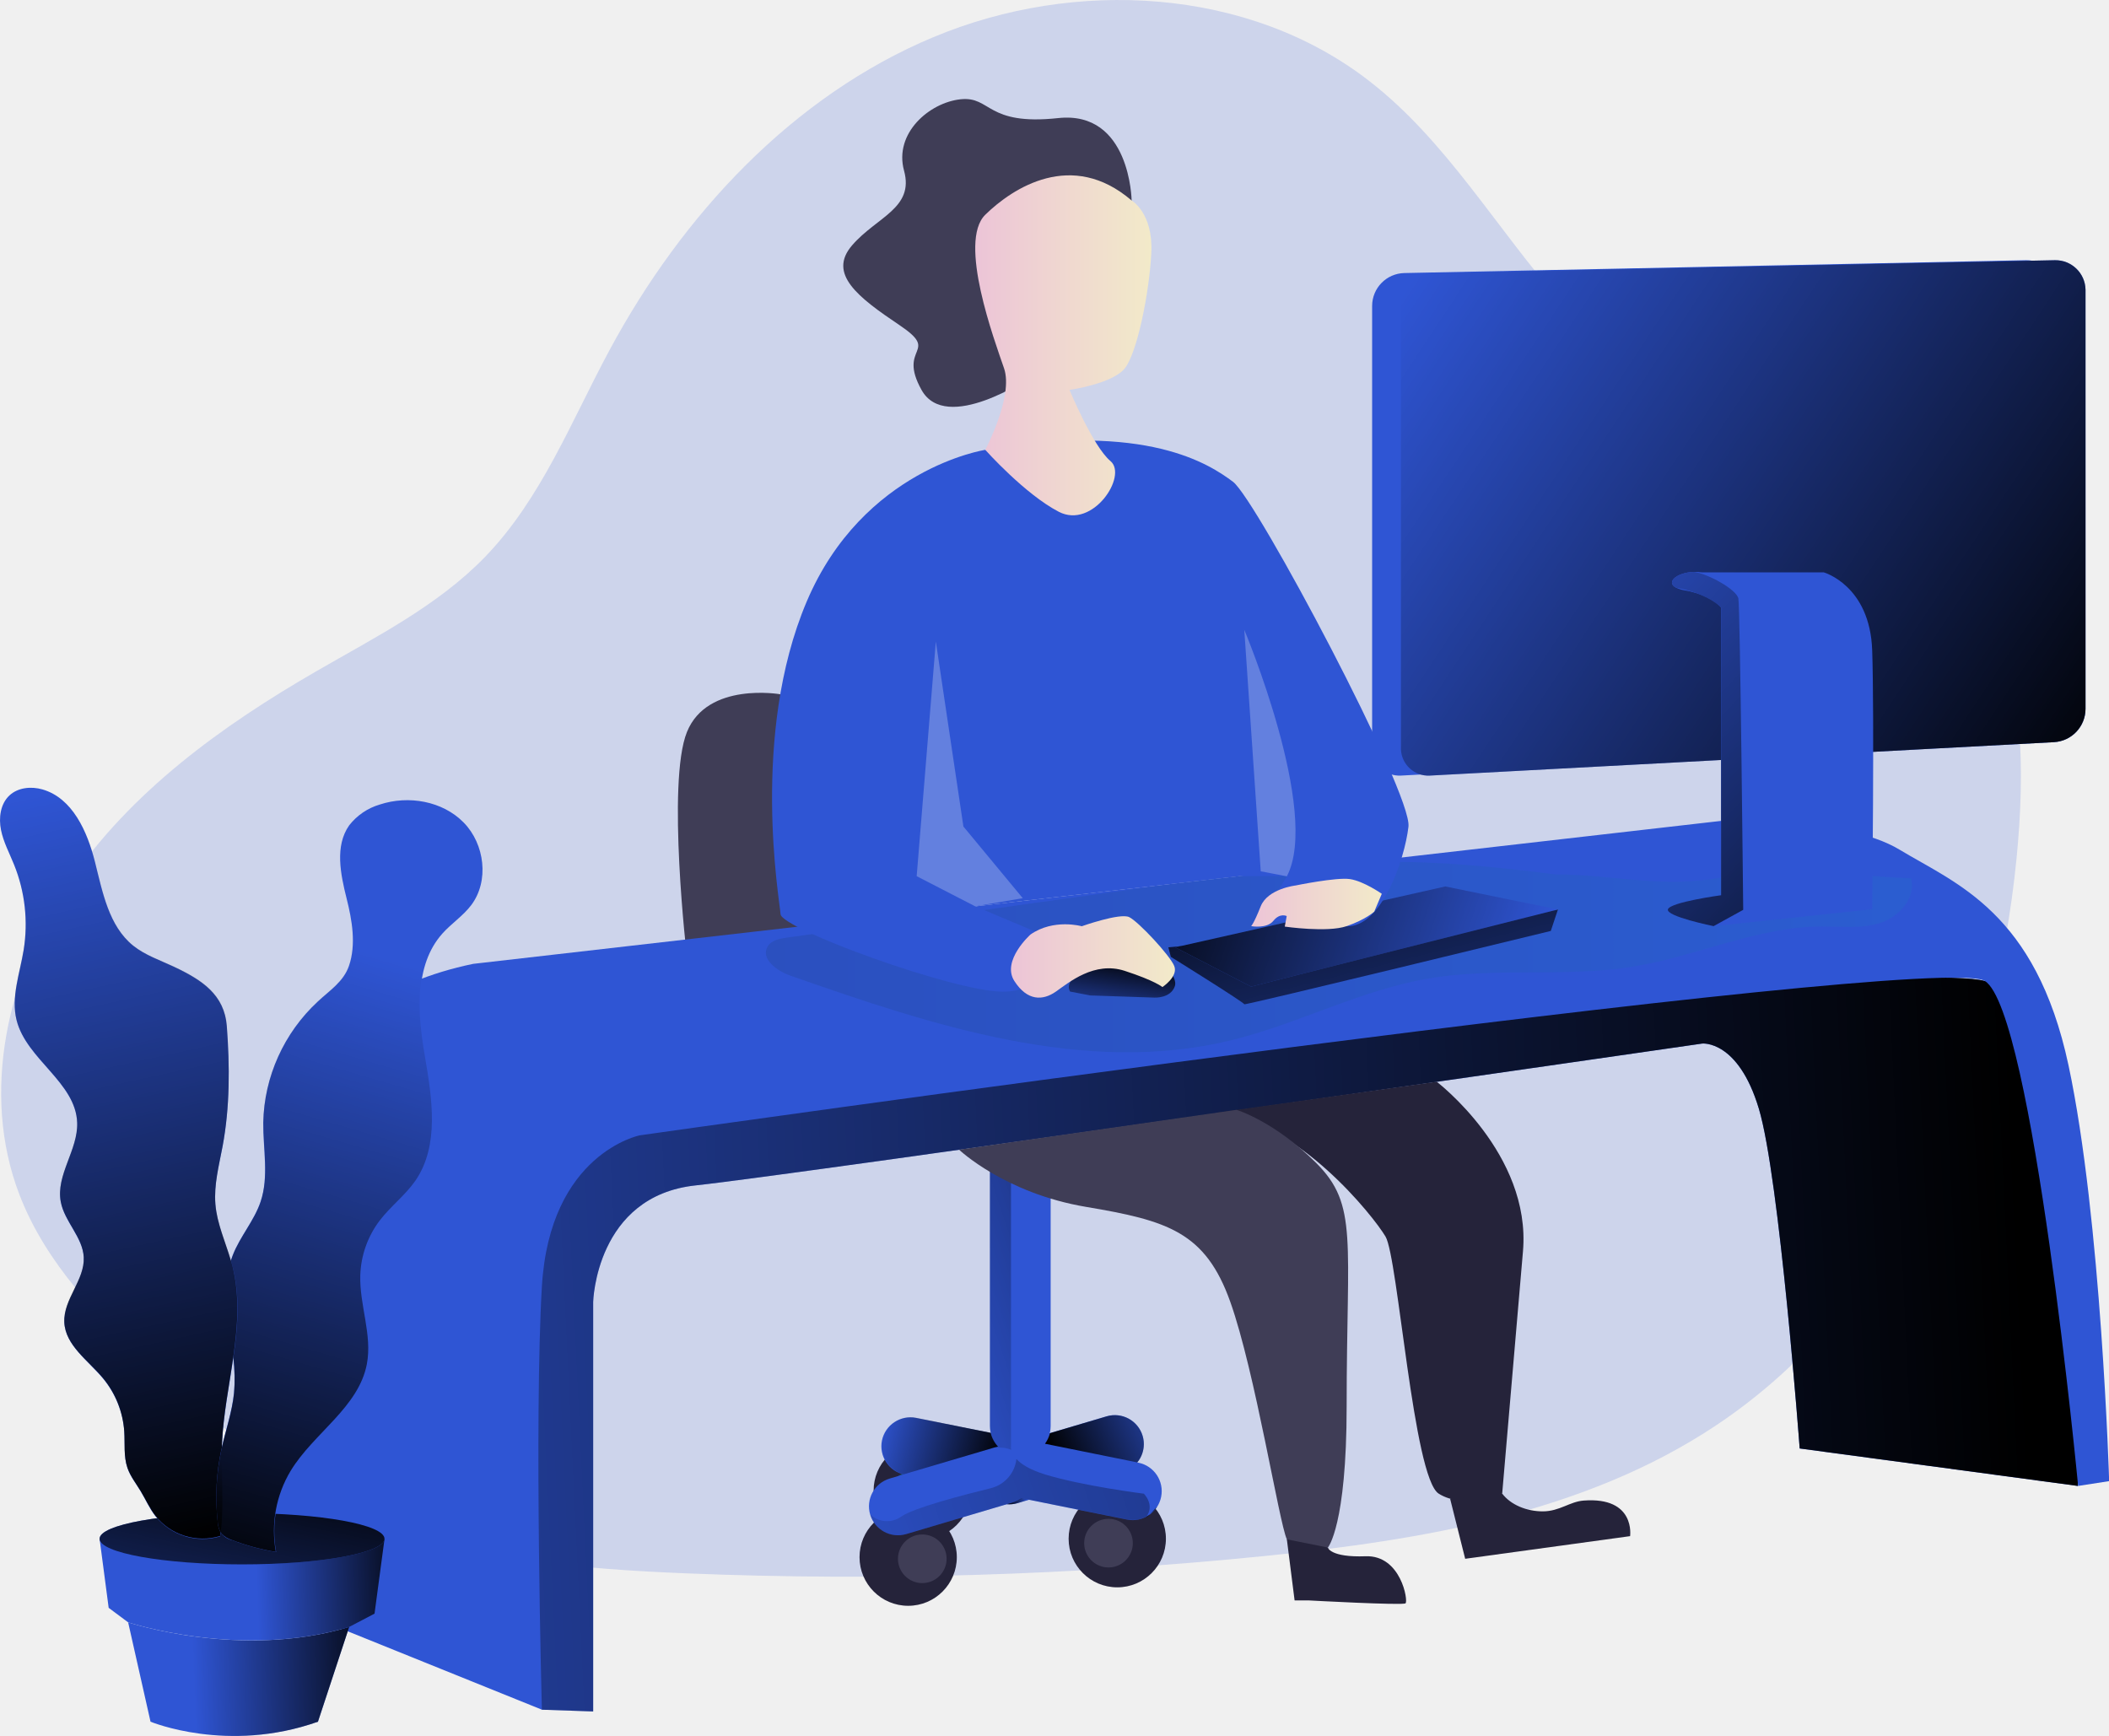
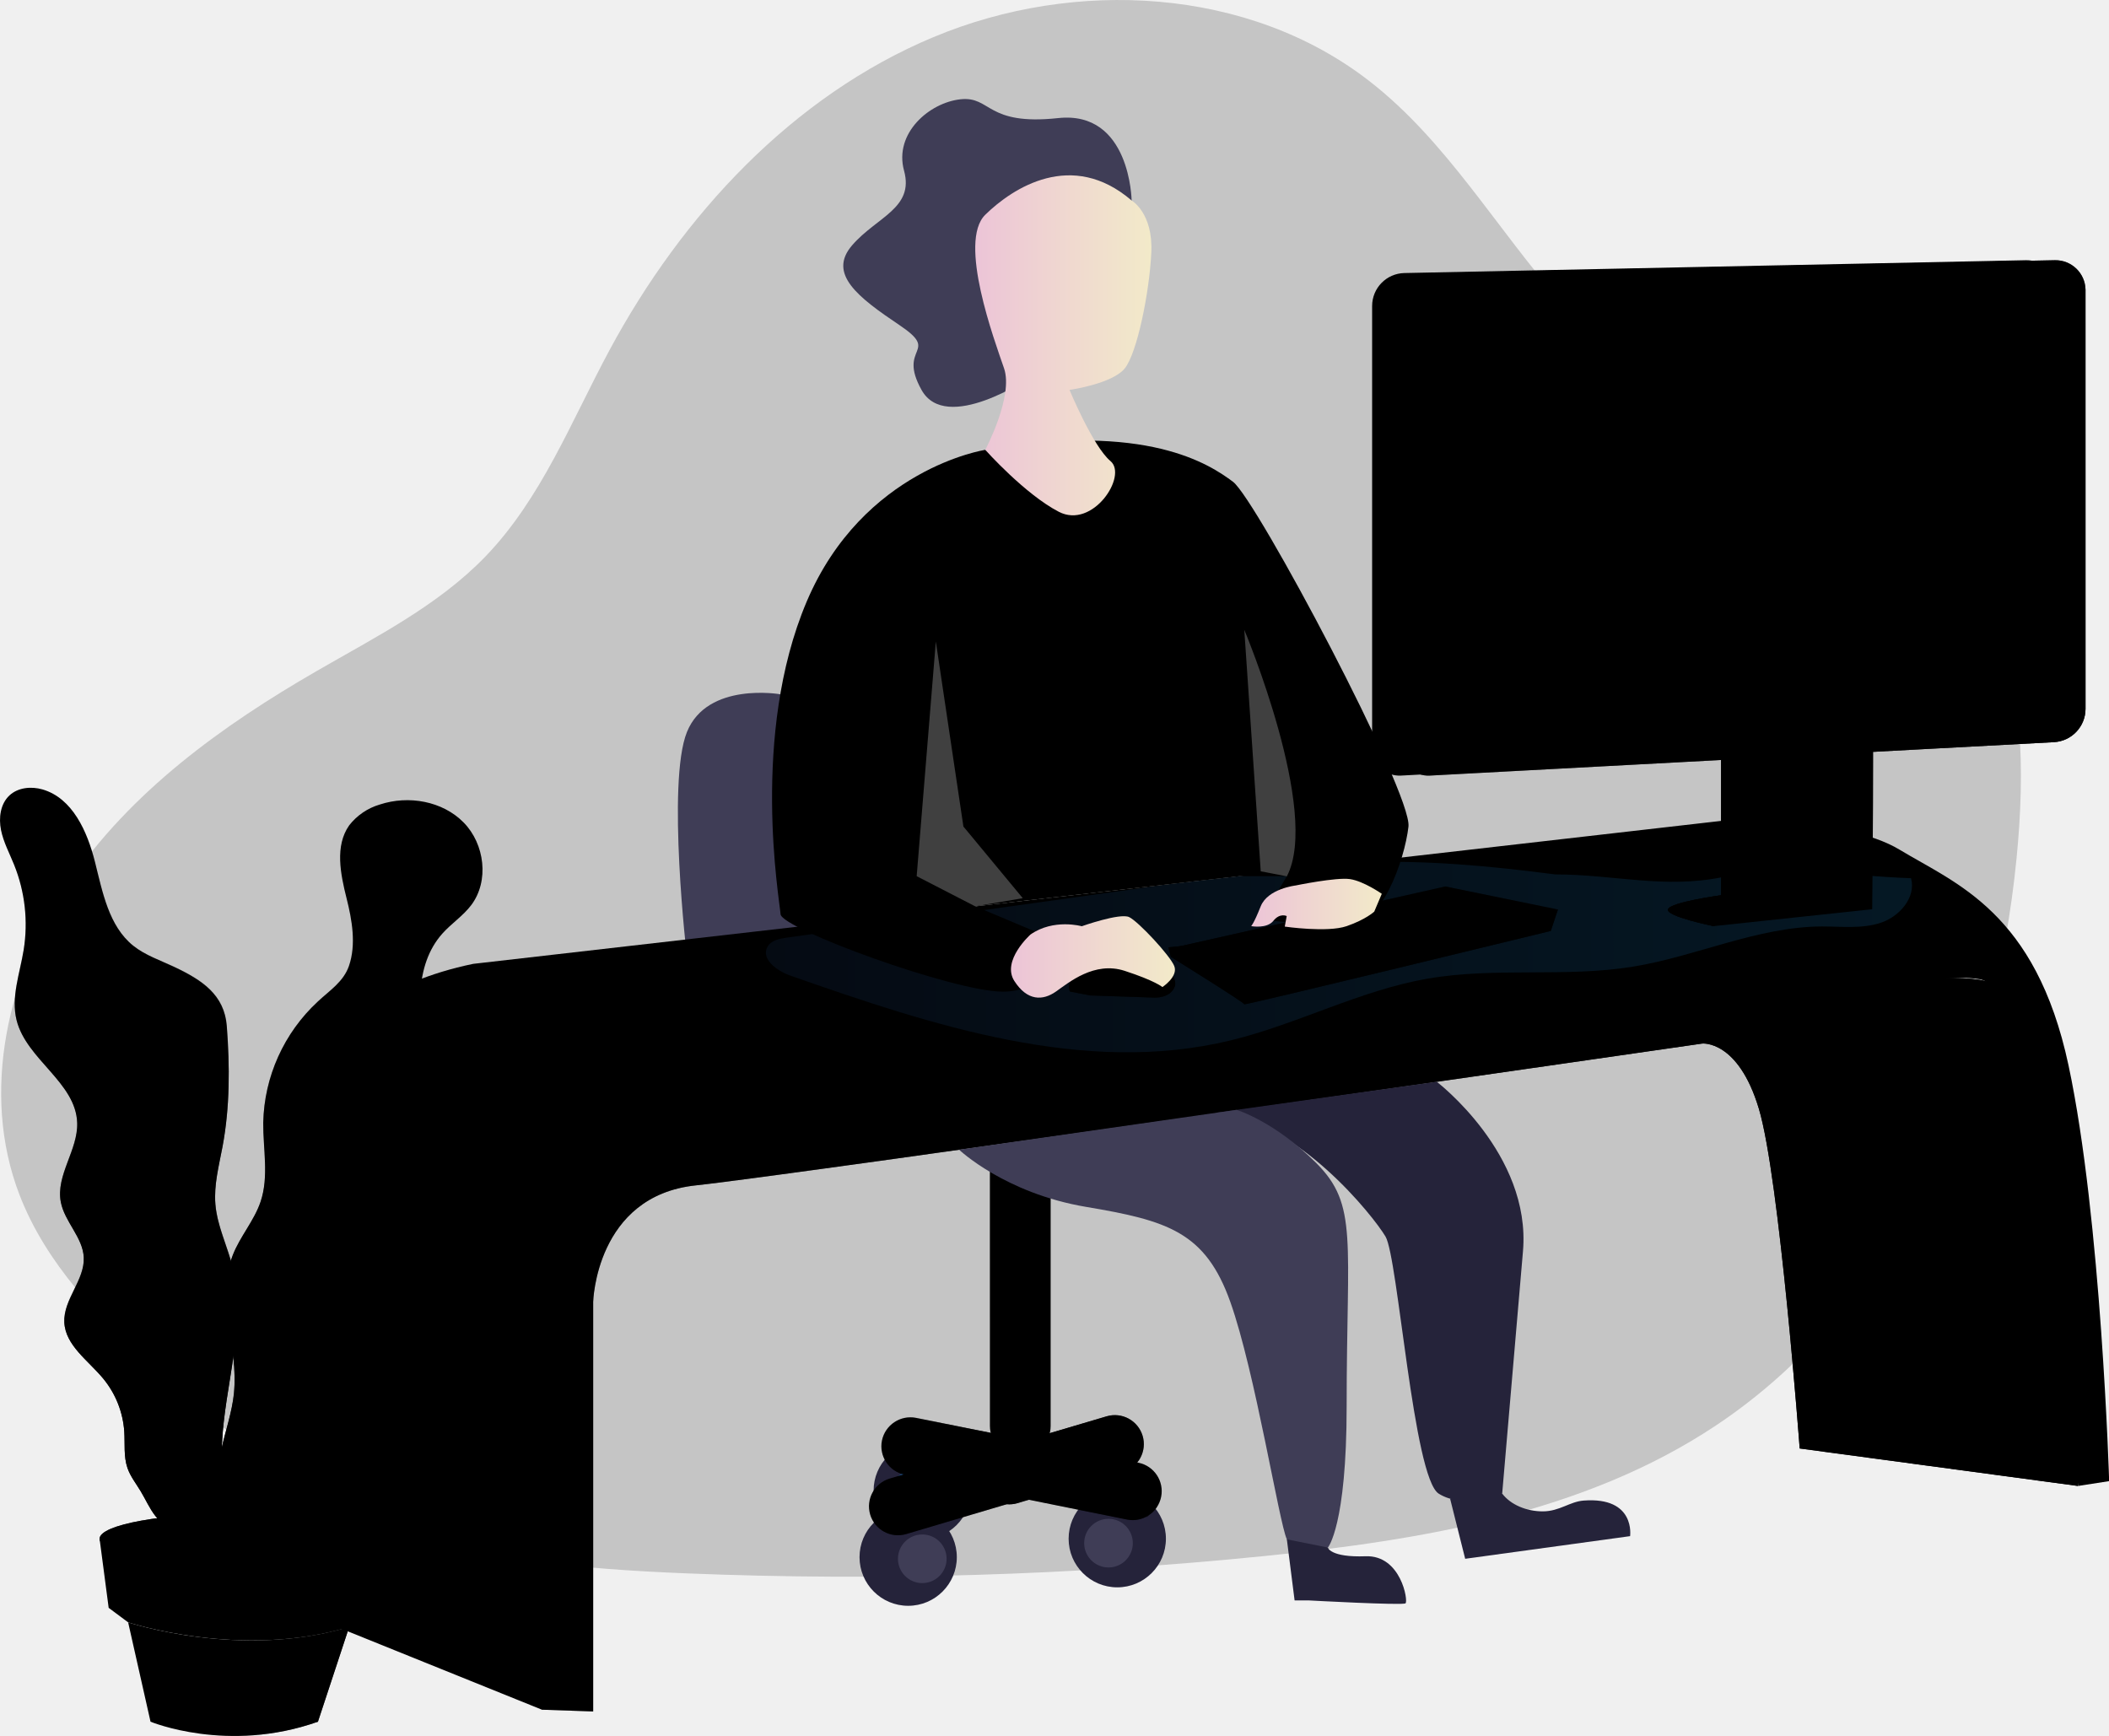
<svg xmlns="http://www.w3.org/2000/svg" xmlns:xlink="http://www.w3.org/1999/xlink" id="Layer_1" data-name="Layer 1" width="726.63" height="598.15" viewBox="0 0 726.63 598.15">
  <defs>
    <linearGradient id="linear-gradient" x1="362.32" y1="84.46" x2="379.08" y2="84.46" gradientTransform="matrix(1, 0, 0, -1, -55.95, 599.59)" gradientUnits="userSpaceOnUse">
      <stop offset="0" stop-color="#183866" />
      <stop offset="1" stop-color="#1a7fc1" />
    </linearGradient>
    <linearGradient id="linear-gradient-2" x1="402.86" y1="82.34" x2="410.55" y2="82.34" gradientTransform="matrix(1, 0, 0, -1, -55.95, 599.59)" gradientUnits="userSpaceOnUse">
      <stop offset="0" />
      <stop offset="0.99" stop-opacity="0" />
    </linearGradient>
    <linearGradient id="linear-gradient-3" x1="420.02" y1="95.05" x2="465.77" y2="115.48" xlink:href="#linear-gradient-2" />
    <linearGradient id="linear-gradient-4" x1="419.3" y1="154.46" x2="363.69" y2="135.81" xlink:href="#linear-gradient-2" />
    <linearGradient id="linear-gradient-5" x1="450.15" y1="94.12" x2="307.62" y2="46.31" xlink:href="#linear-gradient-2" />
    <linearGradient id="linear-gradient-6" x1="454.97" y1="79.65" x2="450.03" y2="77.99" xlink:href="#linear-gradient-2" />
    <linearGradient id="linear-gradient-7" x1="400.43" y1="93.82" x2="357.12" y2="105.59" xlink:href="#linear-gradient-2" />
    <linearGradient id="linear-gradient-8" x1="399.81" y1="101.15" x2="399.81" y2="101.15" xlink:href="#linear-gradient-2" />
    <linearGradient id="linear-gradient-11" x1="752.82" y1="149.25" x2="-22.22" y2="111.97" xlink:href="#linear-gradient-2" />
    <linearGradient id="linear-gradient-12" x1="319.83" y1="269.82" x2="714.72" y2="269.82" xlink:href="#linear-gradient" />
    <linearGradient id="linear-gradient-13" x1="456.76" y1="268.17" x2="498.43" y2="435.22" gradientTransform="matrix(1, 0, 0, 1, 0, 0)" xlink:href="#linear-gradient-2" />
    <linearGradient id="linear-gradient-14" x1="388.4" y1="294.66" x2="528.43" y2="341.59" gradientTransform="matrix(1, 0, 0, 1, 0, 0)" xlink:href="#linear-gradient-2" />
    <linearGradient id="linear-gradient-15" x1="387.95" y1="329.7" x2="384.29" y2="356.31" gradientTransform="matrix(1, 0, 0, 1, 0, 0)" xlink:href="#linear-gradient-2" />
    <linearGradient id="linear-gradient-16" x1="189.55" y1="23.69" x2="121.95" y2="21.11" xlink:href="#linear-gradient-2" />
    <linearGradient id="linear-gradient-17" x1="199.83" y1="54.7" x2="143.82" y2="52.77" xlink:href="#linear-gradient-2" />
    <linearGradient id="linear-gradient-18" x1="90.26" y1="102.87" x2="61.93" y2="-33.61" gradientTransform="matrix(1, 0, 0, -1, -0.01, 600)" xlink:href="#linear-gradient-2" />
    <linearGradient id="linear-gradient-19" x1="133.44" y1="70.6" x2="76.41" y2="330.72" xlink:href="#linear-gradient-2" />
    <linearGradient id="linear-gradient-20" x1="136.63" y1="65.37" x2="129.97" y2="95.76" xlink:href="#linear-gradient-2" />
    <linearGradient id="linear-gradient-21" x1="128.63" y1="51.78" x2="192.61" y2="270.81" xlink:href="#linear-gradient-2" />
    <linearGradient id="linear-gradient-22" x1="391.94" y1="480.61" x2="452.67" y2="480.61" gradientTransform="matrix(1, 0, 0, -1, -55.95, 599.59)" gradientUnits="userSpaceOnUse">
      <stop offset="0" stop-color="#ecc4d7" />
      <stop offset="0.42" stop-color="#efd4d1" />
      <stop offset="1" stop-color="#f2eac9" />
    </linearGradient>
    <linearGradient id="linear-gradient-23" x1="404.28" y1="269.89" x2="460.78" y2="269.89" xlink:href="#linear-gradient-22" />
    <linearGradient id="linear-gradient-24" x1="487.03" y1="288.1" x2="532.04" y2="288.1" xlink:href="#linear-gradient-22" />
    <linearGradient id="linear-gradient-25" x1="786.69" y1="334.77" x2="536.94" y2="500.11" xlink:href="#linear-gradient-2" />
    <linearGradient id="linear-gradient-26" x1="743.88" y1="245.64" x2="570.27" y2="407.53" xlink:href="#linear-gradient-2" />
    <linearGradient id="linear-gradient-27" x1="452.25" y1="77.42" x2="450.57" y2="76.86" xlink:href="#linear-gradient-2" />
  </defs>
-   <path d="M537.74,103.94C515.56,78.71,498.39,48.59,471.88,28,430.24-4.41,370.31-7.57,321.62,12.79S235,74.19,210,120.66c-13.15,24.45-23.48,51.12-42.75,71.1-16.29,16.88-37.7,27.65-58,39.38C76.52,250,45,272.79,23.82,304.06S-6.83,376.4,6.71,411.64c9.13,23.78,27.52,42.7,46.36,59.83,22.17,20.14,46,39,73.5,51C161,537.4,199.22,540.61,236.7,542.13a1414.92,1414.92,0,0,0,199.16-6c54.18-5.46,110-14.78,155.33-44.95,63.5-42.25,96.24-119.66,103.61-195.57,3-30.36,2.24-61.91-9.48-90.08C657.29,138.15,581.66,153.91,537.74,103.94Z" transform="translate(-0.01 0)" fill="#2f55d4" opacity="0.18" style="isolation: isolate" />
+   <path d="M537.74,103.94C515.56,78.71,498.39,48.59,471.88,28,430.24-4.41,370.31-7.57,321.62,12.79S235,74.19,210,120.66c-13.15,24.45-23.48,51.12-42.75,71.1-16.29,16.88-37.7,27.65-58,39.38C76.52,250,45,272.79,23.82,304.06S-6.83,376.4,6.71,411.64c9.13,23.78,27.52,42.7,46.36,59.83,22.17,20.14,46,39,73.5,51C161,537.4,199.22,540.61,236.7,542.13a1414.92,1414.92,0,0,0,199.16-6c54.18-5.46,110-14.78,155.33-44.95,63.5-42.25,96.24-119.66,103.61-195.57,3-30.36,2.24-61.91-9.48-90.08C657.29,138.15,581.66,153.91,537.74,103.94Z" transform="translate(-0.01 0)" fill="#000000" opacity="0.18" style="isolation: isolate" />
  <path d="M268.86,239.22s-25.13-4.42-32.17,13,0,77.58,0,77.58l93.76,66.38Z" transform="translate(-0.01 0)" fill="#3f3d56" />
-   <path d="M387,507.15l-36.37,10.77a10,10,0,0,1-12.4-6.74h0a10,10,0,0,1,6.74-12.4L381.29,488a10,10,0,0,1,12.4,6.73h0A10,10,0,0,1,387,507.15Z" transform="translate(-0.01 0)" fill="#2f55d4" />
+   <path d="M387,507.15l-36.37,10.77a10,10,0,0,1-12.4-6.74h0a10,10,0,0,1,6.74-12.4L381.29,488a10,10,0,0,1,12.4,6.73h0A10,10,0,0,1,387,507.15Z" transform="translate(-0.01 0)" fill="#000000" />
  <circle cx="384.94" cy="530.18" r="16.76" fill="#25233a" />
  <circle cx="381.92" cy="531.71" r="8.38" fill="#3f3d56" />
  <circle cx="317.75" cy="513.62" r="16.76" fill="#25233a" />
  <path d="M323.13,515.13a8.38,8.38,0,1,1-8.38-8.38A8.38,8.38,0,0,1,323.13,515.13Z" transform="translate(-0.01 0)" fill="url(#linear-gradient)" />
  <circle cx="312.9" cy="536.54" r="16.76" fill="#25233a" />
  <path d="M326.15,537.1a8.38,8.38,0,1,1-8.38-8.38,8.38,8.38,0,0,1,8.38,8.38Z" transform="translate(-0.01 0)" fill="#3f3d56" />
-   <path d="M388.32,523.59l-76.65-15.47a10,10,0,0,1-7.8-11.76h0a10,10,0,0,1,11.75-7.8L392.27,504a10,10,0,0,1,7.8,11.76h0A10,10,0,0,1,388.32,523.59Z" transform="translate(-0.01 0)" fill="#2f55d4" />
-   <path d="M341.07,403.17H362v88.15a10.46,10.46,0,0,1-10.46,10.46h0a10.46,10.46,0,0,1-10.46-10.46V403.17Z" transform="translate(-0.01 0)" fill="#2f55d4" />
-   <path d="M348.58,517.8l-36.36,10.79a10,10,0,0,1-12.41-6.74h0a10,10,0,0,1,6.74-12.4l36.36-10.76a10,10,0,0,1,12.4,6.73h0A10,10,0,0,1,348.58,517.8Z" transform="translate(-0.01 0)" fill="#2f55d4" />
+   <path d="M388.32,523.59l-76.65-15.47a10,10,0,0,1-7.8-11.76h0a10,10,0,0,1,11.75-7.8L392.27,504a10,10,0,0,1,7.8,11.76h0A10,10,0,0,1,388.32,523.59Z" transform="translate(-0.01 0)" fill="#000000" />
+   <path d="M341.07,403.17H362v88.15a10.46,10.46,0,0,1-10.46,10.46h0a10.46,10.46,0,0,1-10.46-10.46V403.17Z" transform="translate(-0.01 0)" fill="#000000" />
+   <path d="M348.58,517.8l-36.36,10.79a10,10,0,0,1-12.41-6.74h0a10,10,0,0,1,6.74-12.4l36.36-10.76a10,10,0,0,1,12.4,6.73h0A10,10,0,0,1,348.58,517.8Z" transform="translate(-0.01 0)" fill="#000000" />
  <path d="M354.6,516.73l-4,1.19a9.94,9.94,0,0,1-3.68.37l1.67-.49a9.74,9.74,0,0,0,3.21-1.63Z" transform="translate(-0.01 0)" fill="url(#linear-gradient-2)" />
  <path d="M394.11,497.59a9.93,9.93,0,0,1-2.26,6.3l-31.8-6.43a10.29,10.29,0,0,0,1.7-3.64l19.59-5.8a10,10,0,0,1,12.38,6.84A10.12,10.12,0,0,1,394.11,497.59Z" transform="translate(-0.01 0)" fill="url(#linear-gradient-3)" />
  <path d="M341.34,493.7a10.59,10.59,0,0,1-.27-2.38V403.17h7.27v95a3.48,3.48,0,0,0,.07,1.4,9.47,9.47,0,0,0-3.48-.77,17.94,17.94,0,0,0-2.54,0l.52-.15C343.23,498.59,341.76,495.5,341.34,493.7Z" transform="translate(-0.01 0)" opacity="0.31" fill="url(#linear-gradient-4)" style="isolation: isolate" />
  <path d="M395.05,522.51a9.82,9.82,0,0,1-4.77,1.23,10.36,10.36,0,0,1-2-.2l-33.72-6.81-2.81-.56a9.74,9.74,0,0,1-3.21,1.63l-1.67.49-34.65,10.3a10,10,0,0,1-12.41-6.74,8.54,8.54,0,0,0,10.87.62c4.23-2.93,21.07-7.33,30.61-9.67a11.72,11.72,0,0,0,8.8-9.27,6.69,6.69,0,0,1,.12-.8c1.59,1.72,4.51,3.65,9.79,5.29,13,4,34.11,6.65,34.11,6.65S397.92,518.41,395.05,522.51Z" transform="translate(-0.01 0)" opacity="0.31" fill="url(#linear-gradient-5)" style="isolation: isolate" />
  <path d="M398.67,519.15a9.82,9.82,0,0,1-2.49,2.65C396.85,521.11,397.71,520.19,398.67,519.15Z" transform="translate(-0.01 0)" fill="url(#linear-gradient-6)" />
  <path d="M341.34,493.7a10.4,10.4,0,0,0,2.52,4.74c-.31.06-.63.14-.95.23L311.39,508a10,10,0,0,1,2.24-19.69,10.36,10.36,0,0,1,2,.2Z" transform="translate(-0.01 0)" fill="url(#linear-gradient-7)" />
  <path d="M343.86,498.44" transform="translate(-0.01 0)" fill="url(#linear-gradient-8)" />
  <path d="M343.86,498.44" transform="translate(-0.01 0)" fill="url(#linear-gradient-8)" />
  <path d="M343.86,498.44" transform="translate(-0.01 0)" fill="url(#linear-gradient-8)" />
  <path d="M389.9,69.09s-.41-31.08-25.32-28.4-23-7.61-33.64-6.48-23,11.63-19.45,24.6S302.1,74.68,293.6,84.52s2,17.89,16.32,27.51-.89,7.13,7.6,22.34,37.23-4.22,37.23-4.22Z" transform="translate(-0.01 0)" fill="#3f3d56" />
-   <path d="M186.71,589.1l17.67.6V448.59s.89-36.49,35.33-40.15,346.78-48.87,346.78-48.87S598.87,358.26,606,382s14.07,117.09,14.07,117.09L715.94,512S718.47,347.1,683.85,338s-487.37,37.27-487.37,37.27S162.9,550.41,186.71,589.1Z" transform="translate(-0.01 0)" fill="#2f55d4" />
+   <path d="M186.71,589.1l17.67.6V448.59s.89-36.49,35.33-40.15,346.78-48.87,346.78-48.87S598.87,358.26,606,382s14.07,117.09,14.07,117.09L715.94,512S718.47,347.1,683.85,338s-487.37,37.27-487.37,37.27S162.9,550.41,186.71,589.1Z" transform="translate(-0.01 0)" fill="#000000" />
  <path d="M186.71,589.1l17.67.6V448.59s.89-36.49,35.33-40.15,346.78-48.87,346.78-48.87S598.87,358.26,606,382s14.07,117.09,14.07,117.09L715.94,512S718.47,347.1,683.85,338s-487.37,37.27-487.37,37.27S162.9,550.41,186.71,589.1Z" transform="translate(-0.01 0)" fill="url(#linear-gradient-11)" />
-   <path d="M93.47,392.59s8.66-47.92,69.57-60.48L593,282.85s42.21-1.75,61.52,9.94,46.87,21.38,58.17,74.28,14,143.27,14,143.27L716,512S700.4,348.36,683.87,338s-463.46,53.2-463.46,53.2-31,6.17-33.7,52.11,0,145.78,0,145.78L93.47,551.45Z" transform="translate(-0.01 0)" fill="#2f55d4" />
+   <path d="M93.47,392.59s8.66-47.92,69.57-60.48L593,282.85s42.21-1.75,61.52,9.94,46.87,21.38,58.17,74.28,14,143.27,14,143.27L716,512S700.4,348.36,683.87,338s-463.46,53.2-463.46,53.2-31,6.17-33.7,52.11,0,145.78,0,145.78L93.47,551.45Z" transform="translate(-0.01 0)" fill="#000000" />
  <path d="M535.82,301.29c-22.25-2.9-44.68-5-67.1-4.15-16.85.66-33.59,3-50.3,5.33L271.05,323.08c-2.5.35-5.35.92-6.6,3.12-2.4,4.2,3.24,8.34,7.81,9.94,49,17.18,101.35,34.58,151.79,22.33,23.06-5.6,44.48-17.23,67.87-21.27s47.4-.32,70.74-4.13c21.94-3.58,42.83-13.75,65.07-13.85,6.82,0,13.84.88,20.31-1.28s12.19-8.76,10.4-15.34c-20.88-.73-44.32-4.59-64.8-.4C573.37,306.34,556.12,301.29,535.82,301.29Z" transform="translate(-0.01 0)" opacity="0.19" fill="url(#linear-gradient-12)" style="isolation: isolate" />
-   <path d="M402.55,326.41l.86,3.29s25.46,15.83,25.3,16.34,105.61-25.27,105.61-25.27l2.46-7.4Z" transform="translate(-0.01 0)" fill="#2f55d4" />
+   <path d="M402.55,326.41l.86,3.29s25.46,15.83,25.3,16.34,105.61-25.27,105.61-25.27l2.46-7.4Z" transform="translate(-0.01 0)" fill="#000000" />
  <path d="M402.55,326.41l.86,3.29s25.46,15.83,25.3,16.34,105.61-25.27,105.61-25.27l2.46-7.4Z" transform="translate(-0.01 0)" fill="url(#linear-gradient-13)" />
-   <polygon points="404.92 326.41 497.96 305.44 536.75 313.37 431.05 339.96 404.92 326.41" fill="#2f55d4" />
+   <polygon points="404.92 326.41 497.96 305.44 536.75 313.37 431.05 339.96 404.92 326.41" fill="#000000" />
  <polygon points="404.92 326.41 497.96 305.44 536.75 313.37 431.05 339.96 404.92 326.41" fill="url(#linear-gradient-14)" />
-   <path d="M375.64,343l22.09.74s5.61.33,7.06-3.93-9-13.25-10.12-13.42-30.19,7.55-26,15.27Z" transform="translate(-0.01 0)" fill="#2f55d4" />
+   <path d="M375.64,343l22.09.74s5.61.33,7.06-3.93-9-13.25-10.12-13.42-30.19,7.55-26,15.27Z" transform="translate(-0.01 0)" fill="#000000" />
  <path d="M375.64,343l22.09.74s5.61.33,7.06-3.93-9-13.25-10.12-13.42-30.19,7.55-26,15.27Z" transform="translate(-0.01 0)" fill="url(#linear-gradient-15)" />
-   <path d="M120.31,560.59l-10.75,32.64c-31.18,11.07-57.69,0-57.69,0L44.16,559S83.05,571.89,120.31,560.59Z" transform="translate(-0.01 0)" fill="#2f55d4" />
+   <path d="M120.31,560.59l-10.75,32.64c-31.18,11.07-57.69,0-57.69,0L44.16,559S83.05,571.89,120.31,560.59Z" transform="translate(-0.01 0)" fill="#000000" />
  <path d="M120.31,560.59l-10.75,32.64c-31.18,11.07-57.69,0-57.69,0L44.16,559S83.05,571.89,120.31,560.59Z" transform="translate(-0.01 0)" fill="url(#linear-gradient-16)" />
-   <path d="M132.5,530.2,129.05,556l-8.74,4.58C83.08,571.88,44.16,559,44.16,559l-6.71-5L34.32,530.2Z" transform="translate(-0.01 0)" fill="#2f55d4" />
+   <path d="M132.5,530.2,129.05,556l-8.74,4.58C83.08,571.88,44.16,559,44.16,559l-6.71-5L34.32,530.2Z" transform="translate(-0.01 0)" fill="#000000" />
  <path d="M132.5,530.2,129.05,556l-8.74,4.58C83.08,571.88,44.16,559,44.16,559l-6.71-5L34.32,530.2Z" transform="translate(-0.01 0)" fill="url(#linear-gradient-17)" />
-   <ellipse cx="83.39" cy="530.2" rx="49.08" ry="8.83" fill="#2f55d4" />
+   <ellipse cx="83.39" cy="530.2" rx="49.08" ry="8.83" fill="#000000" />
  <ellipse cx="83.39" cy="530.2" rx="49.08" ry="8.83" fill="url(#linear-gradient-18)" />
-   <path d="M60.05,333.18c-4.82-2.28-10-4-14.17-7.33-8.4-6.77-10.53-18.43-13.16-28.89S25,275,14.63,272c-3.88-1.11-8.43-.67-11.38,2.09C.14,277-.49,281.78.36,286s2.92,8,4.52,12a55.17,55.17,0,0,1,3.29,29.31c-1.31,8.11-4.44,16.33-2.43,24.28,3.41,13.49,20.4,21.4,20.87,35.3.32,9.38-7.4,18.06-5.65,27.29,1.29,6.83,7.58,12.16,7.92,19.1.38,7.87-7.06,14.53-6.7,22.4S30.4,468.81,35.53,475a32.17,32.17,0,0,1,7.31,18.35c.27,4.2-.27,8.55,1.1,12.53,1,2.91,3,5.38,4.55,8,1.71,2.83,3,5.89,5.06,8.51a20.82,20.82,0,0,0,22.3,7c1.59-10.46.2-21.13.64-31.7.87-20.48,8.62-41.12,3.66-61-1.82-7.29-5.32-14.21-5.94-21.69-.55-6.68,1.23-13.3,2.47-19.89,2.56-13.61,2.52-27.68,1.47-41.44C77.32,342.75,69.64,337.72,60.05,333.18Z" transform="translate(-0.01 0)" fill="#2f55d4" />
-   <path d="M90.7,386.82c-.08,9.13,2,18.57-.92,27.24-2.21,6.57-7.07,11.95-9.58,18.41-5.79,14.91,2,31.63.41,47.55-.66,6.56-2.91,12.86-4.33,19.3A77.3,77.3,0,0,0,75,524.15a6.28,6.28,0,0,0,5,6.54,78,78,0,0,0,15.15,4.09,40.18,40.18,0,0,1,5.18-28c7.93-13,23.34-21.76,26.21-36.69,1.94-10.11-2.58-20.37-2.26-30.66a33,33,0,0,1,6.74-18.9c3.73-4.86,8.78-8.62,12.25-13.66,8.34-12.15,5.74-28.39,3.26-42.92s-3.92-31.25,5.88-42.26c3.1-3.48,7.14-6.09,9.95-9.81,6.26-8.29,4.68-21.06-2.6-28.47s-19-9.46-28.9-6.2a20.84,20.84,0,0,0-10.54,7.17c-5,7.1-3,16.8-.88,25.24,1.85,7.33,3.34,15.79.81,23.18-1.89,5.5-6.68,8.48-10.75,12.31A58.64,58.64,0,0,0,90.7,386.82Z" transform="translate(-0.01 0)" fill="#2f55d4" />
+   <path d="M60.05,333.18c-4.82-2.28-10-4-14.17-7.33-8.4-6.77-10.53-18.43-13.16-28.89S25,275,14.63,272c-3.88-1.11-8.43-.67-11.38,2.09C.14,277-.49,281.78.36,286s2.92,8,4.52,12a55.17,55.17,0,0,1,3.29,29.31c-1.31,8.11-4.44,16.33-2.43,24.28,3.41,13.49,20.4,21.4,20.87,35.3.32,9.38-7.4,18.06-5.65,27.29,1.29,6.83,7.58,12.16,7.92,19.1.38,7.87-7.06,14.53-6.7,22.4S30.4,468.81,35.53,475a32.17,32.17,0,0,1,7.31,18.35c.27,4.2-.27,8.55,1.1,12.53,1,2.91,3,5.38,4.55,8,1.71,2.83,3,5.89,5.06,8.51a20.82,20.82,0,0,0,22.3,7c1.59-10.46.2-21.13.64-31.7.87-20.48,8.62-41.12,3.66-61-1.82-7.29-5.32-14.21-5.94-21.69-.55-6.68,1.23-13.3,2.47-19.89,2.56-13.61,2.52-27.68,1.47-41.44C77.32,342.75,69.64,337.72,60.05,333.18Z" transform="translate(-0.01 0)" fill="#000000" />
+   <path d="M90.7,386.82c-.08,9.13,2,18.57-.92,27.24-2.21,6.57-7.07,11.95-9.58,18.41-5.79,14.91,2,31.63.41,47.55-.66,6.56-2.91,12.86-4.33,19.3A77.3,77.3,0,0,0,75,524.15a6.28,6.28,0,0,0,5,6.54,78,78,0,0,0,15.15,4.09,40.18,40.18,0,0,1,5.18-28c7.93-13,23.34-21.76,26.21-36.69,1.94-10.11-2.58-20.37-2.26-30.66a33,33,0,0,1,6.74-18.9c3.73-4.86,8.78-8.62,12.25-13.66,8.34-12.15,5.74-28.39,3.26-42.92s-3.92-31.25,5.88-42.26c3.1-3.48,7.14-6.09,9.95-9.81,6.26-8.29,4.68-21.06-2.6-28.47s-19-9.46-28.9-6.2a20.84,20.84,0,0,0-10.54,7.17c-5,7.1-3,16.8-.88,25.24,1.85,7.33,3.34,15.79.81,23.18-1.89,5.5-6.68,8.48-10.75,12.31A58.64,58.64,0,0,0,90.7,386.82Z" transform="translate(-0.01 0)" fill="#000000" />
  <path d="M80.37,467.72c-1.42,9.92-3.47,19.92-3.89,29.87v1a2.63,2.63,0,0,1-.17.72A77.3,77.3,0,0,0,75,524.14,9.41,9.41,0,0,0,76,528c-.05.42-.11.83-.17,1.25a20.82,20.82,0,0,1-22.3-7c-2-2.62-3.35-5.68-5.06-8.51-1.6-2.63-3.55-5.1-4.55-8-1.37-4-.83-8.33-1.1-12.53a32.17,32.17,0,0,0-7.31-18.35c-5.13-6.15-13-11.31-13.35-19.31s7.08-14.53,6.7-22.4c-.34-6.94-6.63-12.27-7.92-19.1-1.75-9.23,6-17.91,5.65-27.29-.47-13.9-17.46-21.81-20.87-35.3-2-7.95,1.12-16.17,2.43-24.28A55.17,55.17,0,0,0,4.9,297.9c-1.6-4-3.67-7.77-4.52-12s-.22-9,2.89-11.92c3-2.76,7.5-3.2,11.38-2.09,10.38,3,15.45,14.54,18.09,25S37.5,319,45.9,325.78c4.15,3.35,9.35,5.05,14.17,7.33,9.6,4.54,17.28,9.57,18.1,20.39,1,13.76,1.09,27.83-1.47,41.44-1.24,6.59-3,13.21-2.47,19.89s3.44,13,5.34,19.48c.21.73.42,1.47.6,2.21C82.69,446.81,81.88,457.22,80.37,467.72Z" transform="translate(-0.01 0)" fill="url(#linear-gradient-19)" />
  <path d="M76.05,528A9.41,9.41,0,0,1,75,524.15a77.3,77.3,0,0,1,1.33-24.83c.05-.24.11-.48.17-.72C76.14,508.42,77.28,518.32,76.05,528Z" transform="translate(-0.01 0)" fill="url(#linear-gradient-20)" />
  <path d="M162.22,311.83c-2.81,3.72-6.85,6.33-9.95,9.81-9.8,11-8.36,27.73-5.88,42.26s5.08,30.77-3.26,42.92c-3.47,5-8.52,8.8-12.25,13.66a33,33,0,0,0-6.74,18.9c-.32,10.29,4.2,20.55,2.26,30.66-2.87,14.93-18.28,23.71-26.21,36.69a40.24,40.24,0,0,0-5.14,28,77.61,77.61,0,0,1-15.11-4.09,8.14,8.14,0,0,1-3.52-2.13,3.77,3.77,0,0,1-.37-.52A9.41,9.41,0,0,1,75,524.15a77.3,77.3,0,0,1,1.33-24.83c.05-.24.11-.48.17-.72,1.42-6.19,3.52-12.26,4.16-18.58a60.2,60.2,0,0,0-.24-12.3c1.51-10.5,2.32-20.91-.23-31.13-.18-.74-.39-1.48-.6-2.21.19-.64.41-1.28.66-1.91,2.51-6.46,7.37-11.84,9.58-18.41,2.91-8.67.84-18.11.92-27.24.13-15.77,7.24-31,18.66-41.76,4.07-3.83,8.86-6.81,10.75-12.31,2.53-7.39,1-15.85-.81-23.18-2.13-8.44-4.15-18.14.88-25.24,2.5-3.52,6.44-5.81,10.54-7.17,9.86-3.26,21.63-1.21,28.9,6.2S168.48,303.59,162.22,311.83Z" transform="translate(-0.01 0)" fill="url(#linear-gradient-21)" />
  <path d="M449.16-16.85" transform="translate(-0.01 0)" fill="none" stroke="#6c62ff" stroke-miterlimit="10" stroke-width="1.86" />
-   <path d="M339.47,155s-42.07,6.43-61.53,52.3S268.6,310,268.94,315s59.63,26.69,76.58,26.69S366,324.9,366,324.9l-29.95-12.61,91-10.39h16.34l-9,15s17.76,1.84,29.63,2.26,19.93-22.79,21.26-34.33S432.85,172,424.82,166,395,145.34,339.47,155Z" transform="translate(-0.01 0)" fill="#2f55d4" />
+   <path d="M339.47,155s-42.07,6.43-61.53,52.3S268.6,310,268.94,315s59.63,26.69,76.58,26.69S366,324.9,366,324.9l-29.95-12.61,91-10.39h16.34l-9,15s17.76,1.84,29.63,2.26,19.93-22.79,21.26-34.33S432.85,172,424.82,166,395,145.34,339.47,155Z" transform="translate(-0.01 0)" fill="#000000" />
  <path d="M389.9,69.09s7.45,4.25,6.78,18-4.87,34.44-9.11,39.8-19.07,7.46-19.07,7.46,8.09,19.49,14.11,24.52-6.05,23.56-17.79,17.48S339.47,155,339.47,155s9.79-18.39,6.48-28.07S330,83.28,339.47,74,369.36,51.42,389.9,69.09Z" transform="translate(-0.01 0)" fill="url(#linear-gradient-22)" />
  <polygon points="322.43 221.03 315.83 301.9 335.99 312.29 352.38 309.48 331.93 284.79 322.43 221.03" fill="#fff" opacity="0.25" style="isolation: isolate" />
  <path d="M428.71,217s26.35,62.71,14.67,84.95l-9-1.73Z" transform="translate(-0.01 0)" fill="#fff" opacity="0.25" style="isolation: isolate" />
  <path d="M355.05,322s-10.06,9-5.57,16,9.85,6.8,14.32,3.67,13.25-10.56,23.71-7.15,13,5.58,13,5.58,5.51-3.61,4.08-7.23S392.22,317.52,389.05,316s-16.33,3.15-16.33,3.15S363.05,316.41,355.05,322Z" transform="translate(-0.01 0)" fill="url(#linear-gradient-23)" />
  <path d="M446.37,305.11s-9.58,1.1-12,7.18-3.29,6.82-3.29,6.82,5.41,1,7.66-1.83,4.59-1.64,4.59-1.64l-.67,3.63s14.7,2.14,21.34-.16,9.49-5,9.49-5l2.6-6.14s-6.27-4.39-11-5.07S446.37,305.11,446.37,305.11Z" transform="translate(-0.01 0)" fill="url(#linear-gradient-24)" />
  <path d="M495,372.72s32.63,24.84,29.73,58.44-7.16,83.49-7.16,83.49-13.16,5.54-21.88,0-14-81.35-18.32-88.59-30.31-39.88-58.08-42.69Z" transform="translate(-0.01 0)" fill="#25233a" />
  <path d="M330.45,396.14s15.73,15,43.77,19.71,41.11,8.64,49.68,32.75,16.79,76,19.48,81.8,14.13,2.84,14.13,2.84,6.47-7.42,6.47-48.68c0-57.52,4-69.31-10.41-83.76s-27.52-18.39-27.52-18.39Z" transform="translate(-0.01 0)" fill="#3f3d56" />
  <path d="M443.38,530.4l2.67,21.05h5s32.2,1.76,33.21,1-1.55-16.67-13.75-16.22-13-3-13-3Z" transform="translate(-0.01 0)" fill="#25233a" />
  <path d="M499.62,516.38l5.2,20.72,56.82-7.8s2-13.61-16-12.26c-4.75.35-8.29,3.69-14,3.72s-11.18-2.31-14.06-6.11h0Z" transform="translate(-0.01 0)" fill="#25233a" />
-   <path d="M697.75,255.72,482.68,267.24a9.44,9.44,0,0,1-9.92-8.92c0-.16,0-.33,0-.49V105.42a11.35,11.35,0,0,1,11.11-11.34l214.19-4.42a10.36,10.36,0,0,1,10.57,10.15V244.25A11.5,11.5,0,0,1,697.75,255.72Z" transform="translate(-0.01 0)" fill="#2f55d4" />
-   <path d="M707.67,255.72,492.6,267.24a9.44,9.44,0,0,1-9.91-8.93c0-.16,0-.32,0-.48V105.42a11.33,11.33,0,0,1,11.1-11.34L708,89.66A10.36,10.36,0,0,1,718.55,99.8V244.25A11.5,11.5,0,0,1,707.67,255.72Z" transform="translate(-0.01 0)" fill="#2f55d4" />
+   <path d="M697.75,255.72,482.68,267.24a9.44,9.44,0,0,1-9.92-8.92c0-.16,0-.33,0-.49V105.42a11.35,11.35,0,0,1,11.11-11.34l214.19-4.42a10.36,10.36,0,0,1,10.57,10.15V244.25A11.5,11.5,0,0,1,697.75,255.72Z" transform="translate(-0.01 0)" fill="#000000" />
+   <path d="M707.67,255.72,492.6,267.24a9.44,9.44,0,0,1-9.91-8.93c0-.16,0-.32,0-.48V105.42a11.33,11.33,0,0,1,11.1-11.34L708,89.66A10.36,10.36,0,0,1,718.55,99.8V244.25A11.5,11.5,0,0,1,707.67,255.72Z" transform="translate(-0.01 0)" fill="#000000" />
  <path d="M707.67,255.72,492.6,267.24a9.44,9.44,0,0,1-9.91-8.93c0-.16,0-.32,0-.48V105.42a11.33,11.33,0,0,1,11.1-11.34L708,89.66A10.36,10.36,0,0,1,718.55,99.8V244.25A11.5,11.5,0,0,1,707.67,255.72Z" transform="translate(-0.01 0)" fill="url(#linear-gradient-25)" />
-   <path d="M645.05,313.29l-54.61,5.82s-16.63-3.36-15.73-5.82S593,308.46,593,308.46V209.3h0c-.15-.22-2.44-3.14-8.71-5h0a31.49,31.49,0,0,0-3.7-.86,10.9,10.9,0,0,1-3.1-.94c-3.73-1.93.39-5.29,6.18-5.44a14.46,14.46,0,0,1,2.71.16h42s15.9,4.48,16.67,26.84S645.05,313.29,645.05,313.29Z" transform="translate(-0.01 0)" fill="#2f55d4" />
-   <path d="M600.61,313.5l-10.2,5.61s-16.63-3.36-15.73-5.82S593,308.46,593,308.46V209.3h0c-.21-.23-2.76-2.86-8.71-5h0a44.22,44.22,0,0,0-6.8-1.8c-3.73-1.93.39-5.29,6.18-5.44,4.93.67,14.64,6.07,15.27,9.15S600.61,313.5,600.61,313.5Z" transform="translate(-0.01 0)" fill="#2f55d4" />
+   <path d="M645.05,313.29l-54.61,5.82s-16.63-3.36-15.73-5.82S593,308.46,593,308.46V209.3h0c-.15-.22-2.44-3.14-8.71-5h0a31.49,31.49,0,0,0-3.7-.86,10.9,10.9,0,0,1-3.1-.94c-3.73-1.93.39-5.29,6.18-5.44a14.46,14.46,0,0,1,2.71.16h42s15.9,4.48,16.67,26.84S645.05,313.29,645.05,313.29Z" transform="translate(-0.01 0)" fill="#000000" />
+   <path d="M600.61,313.5l-10.2,5.61s-16.63-3.36-15.73-5.82S593,308.46,593,308.46V209.3h0c-.21-.23-2.76-2.86-8.71-5h0a44.22,44.22,0,0,0-6.8-1.8c-3.73-1.93.39-5.29,6.18-5.44,4.93.67,14.64,6.07,15.27,9.15S600.61,313.5,600.61,313.5Z" transform="translate(-0.01 0)" fill="#000000" />
  <path d="M600.61,313.5l-10.2,5.61s-16.63-3.36-15.73-5.82S593,308.46,593,308.46V209.3h0c-.21-.23-2.76-2.86-8.71-5h0a44.22,44.22,0,0,0-6.8-1.8c-3.73-1.93.39-5.29,6.18-5.44,4.93.67,14.64,6.07,15.27,9.15S600.61,313.5,600.61,313.5Z" transform="translate(-0.01 0)" fill="url(#linear-gradient-26)" />
  <path d="M396.18,521.8c-1.27,1.3-1.86,1.78-1.11.71A8,8,0,0,0,396.18,521.8Z" transform="translate(-0.01 0)" fill="url(#linear-gradient-27)" />
</svg>
